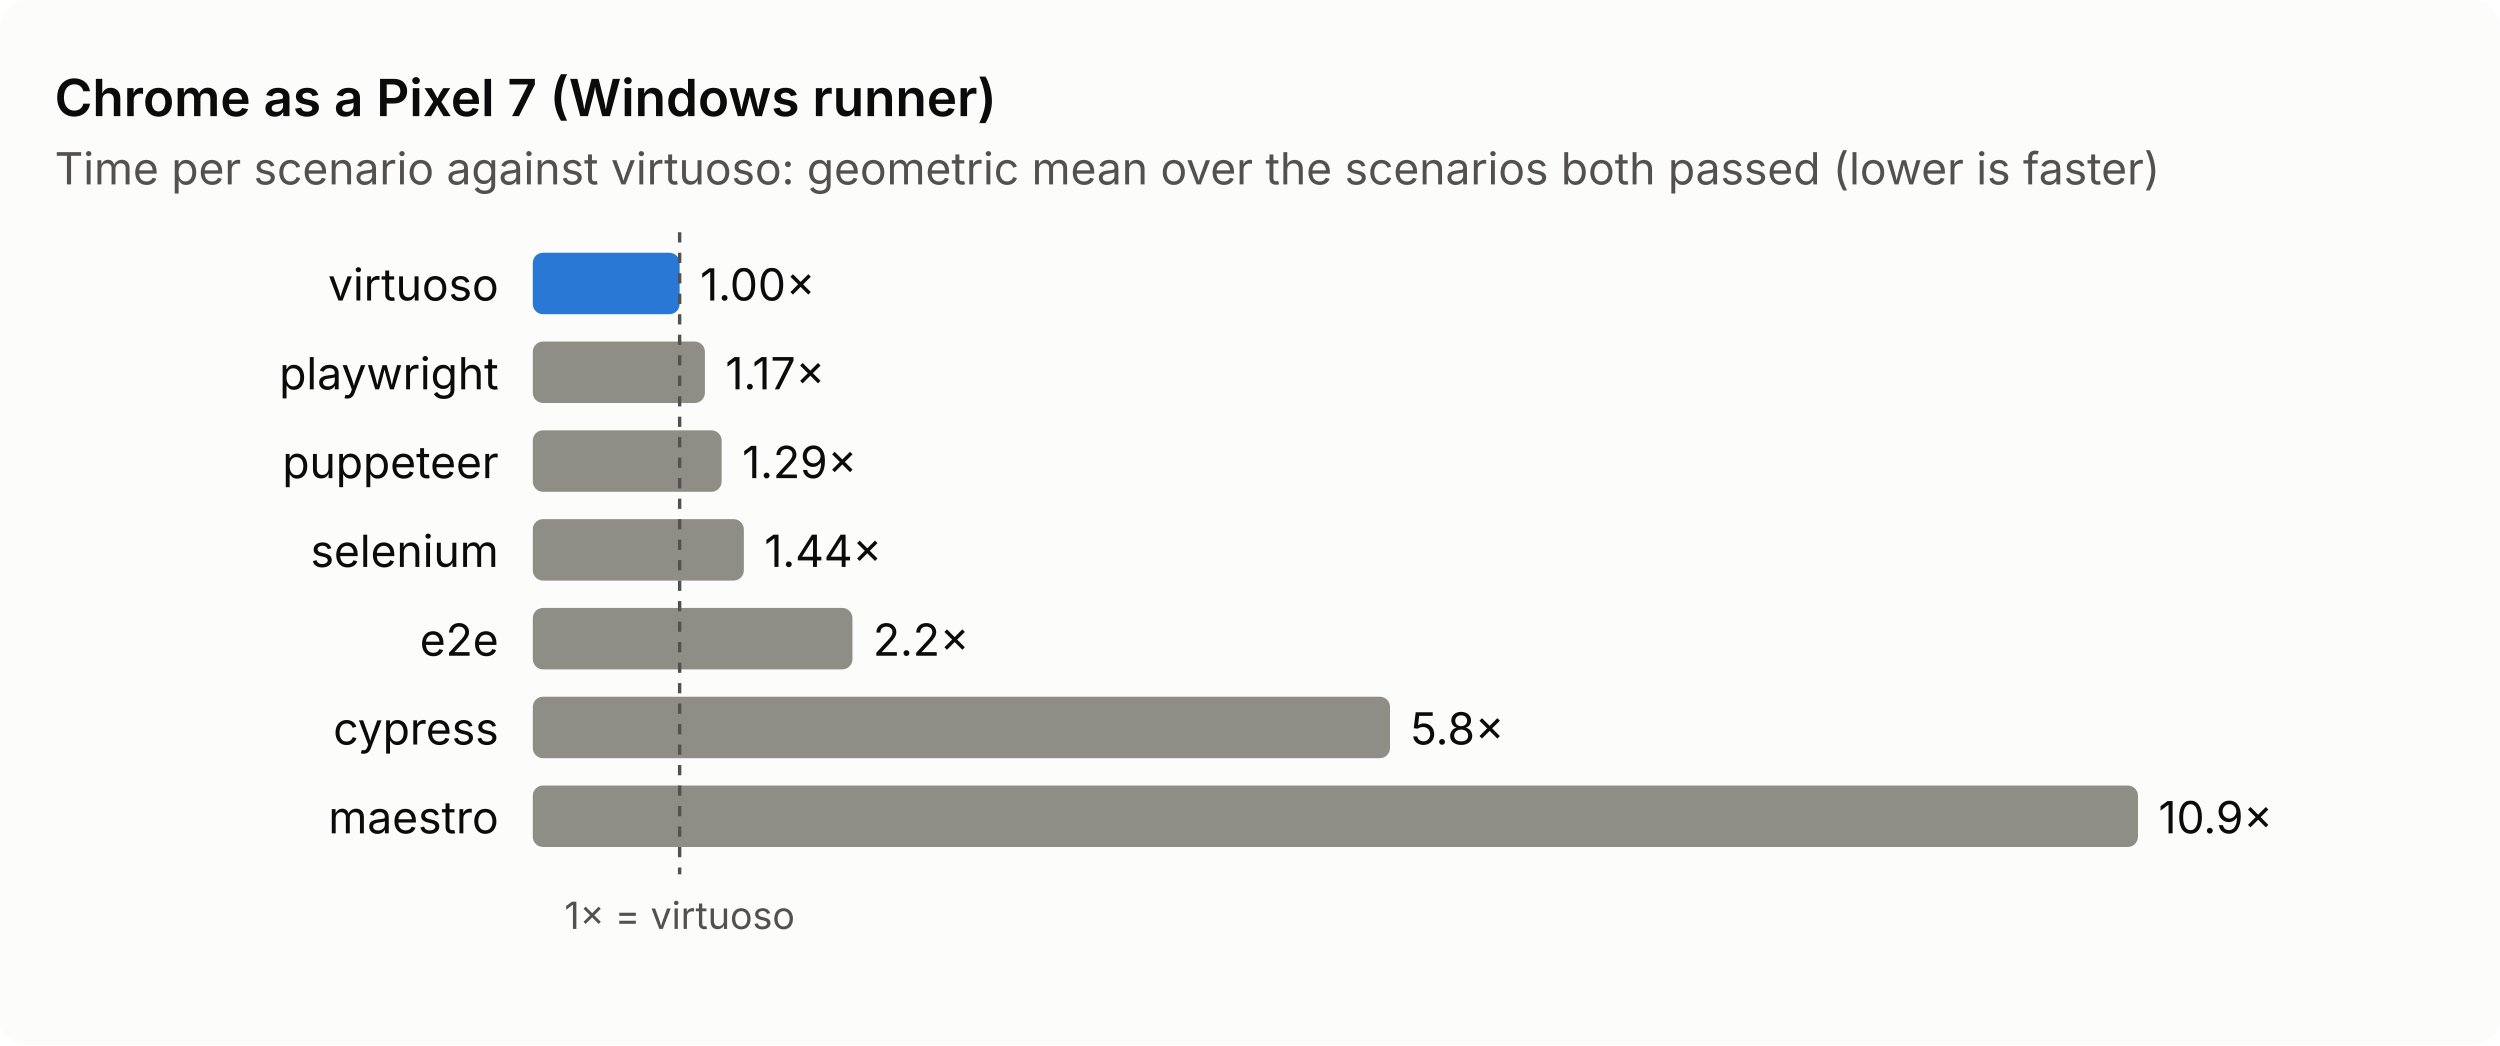
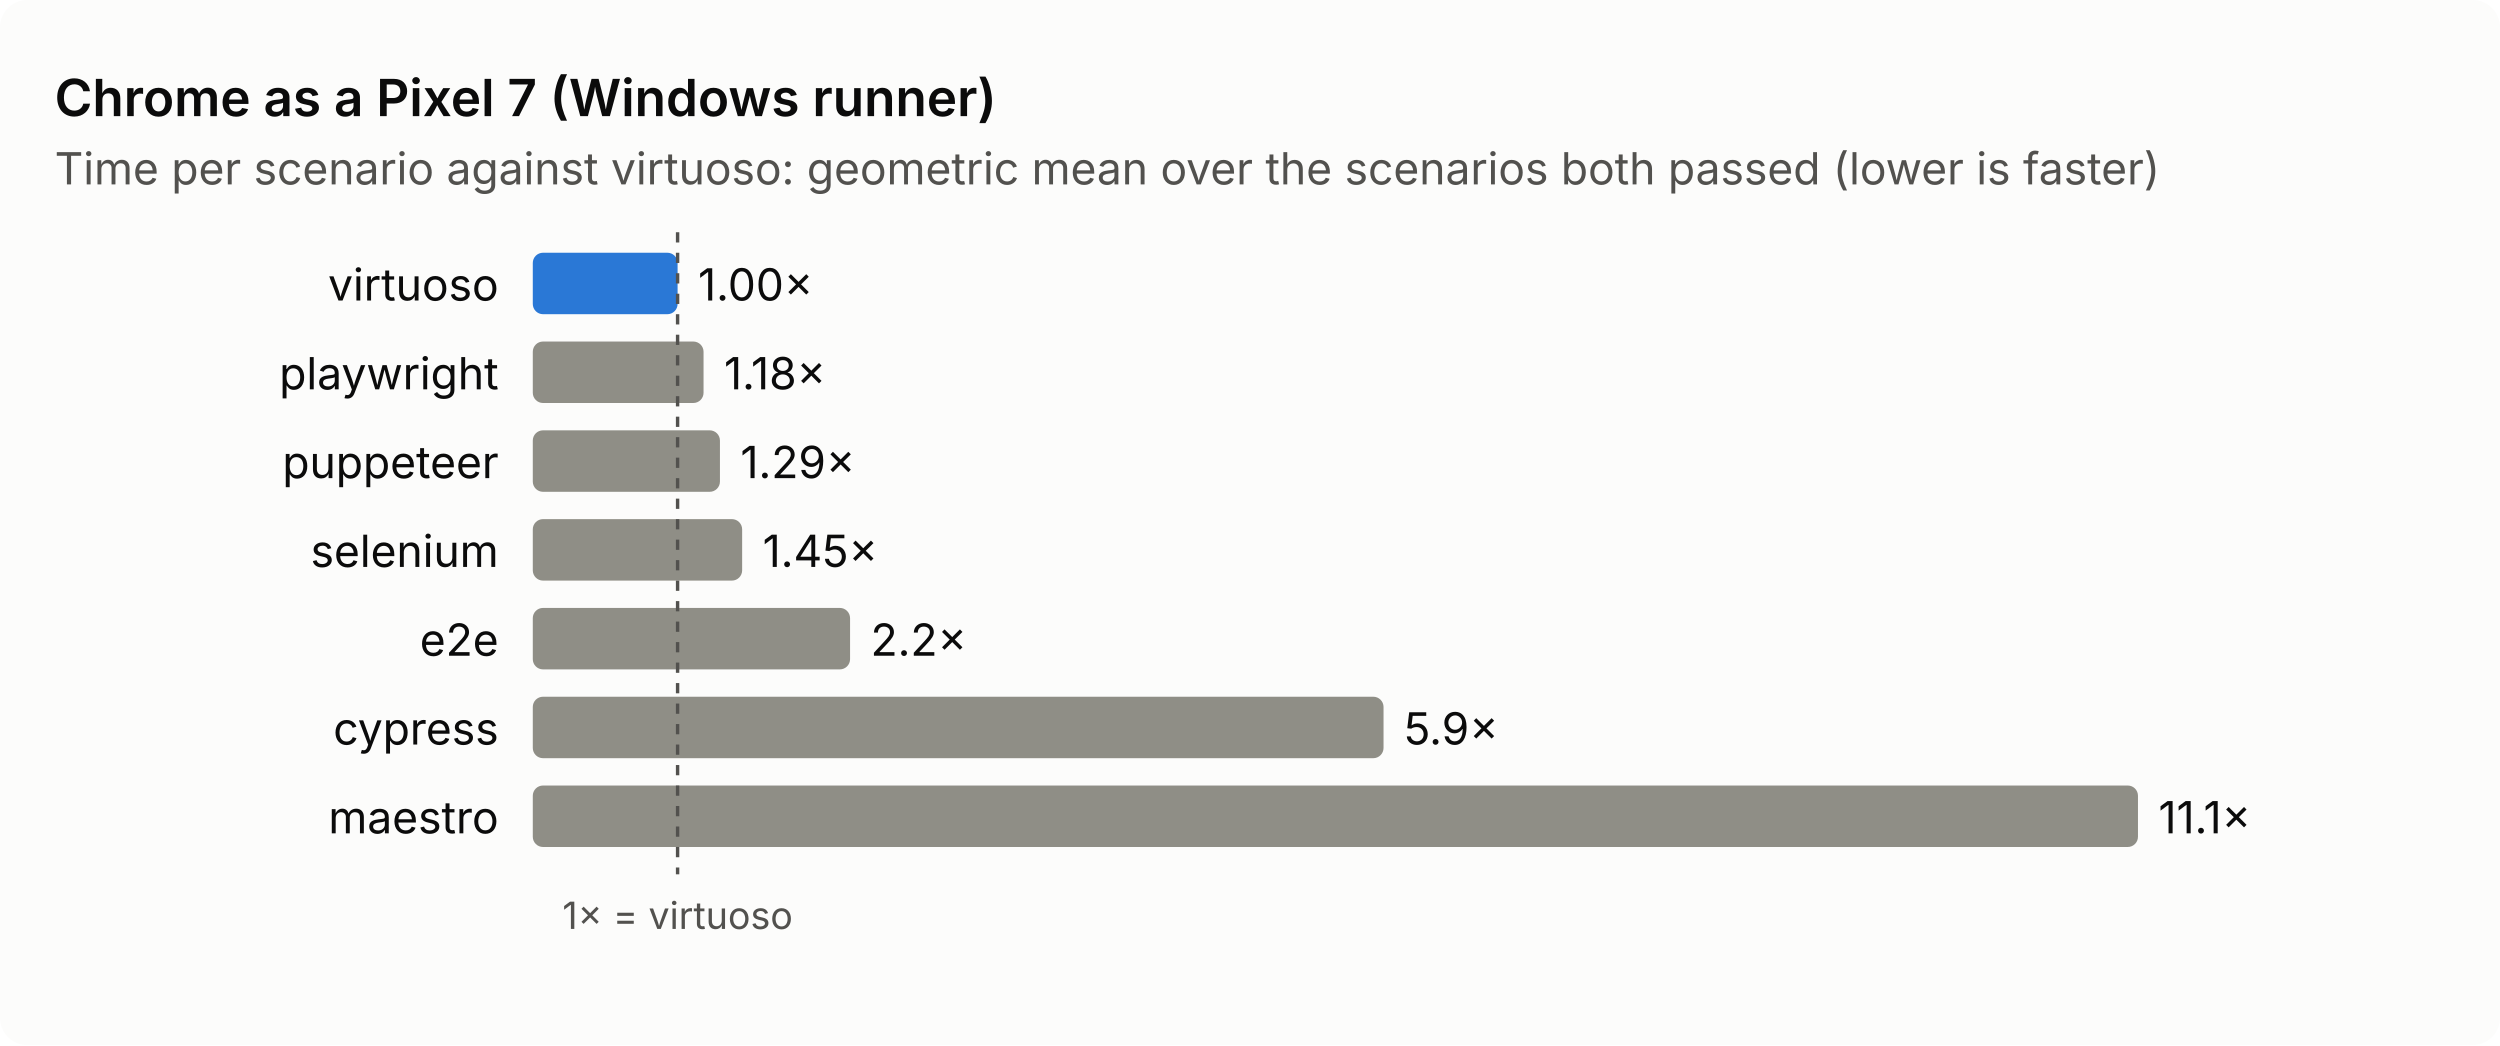
<svg xmlns="http://www.w3.org/2000/svg" viewBox="0 0 732 306" width="732" height="306" role="img" aria-label="Chrome as a Pixel 7 (Windows runner): time per scenario against virtuoso">
  <style>text{font:13px system-ui,-apple-system,'Segoe UI',sans-serif;fill:#0b0b0b}.sub,.axis{fill:#52514e}.axis{font-size:11px}.title{font-size:15px;font-weight:600}.bg{fill:#fcfcfb}.bar{fill:#8f8e86}.base{fill:#2a78d6}.ref{stroke:#52514e;stroke-dasharray:3 3}@media (prefers-color-scheme: dark){.bg{fill:#1a1a19}text{fill:#f0efec}.sub,.axis{fill:#c3c2b7}.base{fill:#3987e5}.ref{stroke:#c3c2b7}}</style>
  <rect class="bg" width="732" height="306" rx="8" />
  <text class="title" x="16" y="34.0">Chrome as a Pixel 7 (Windows runner)</text>
  <text class="sub" x="16" y="54.0">Time per scenario against virtuoso: geometric mean over the scenarios both passed (lower is faster)</text>
  <text x="146.0" y="88.0" text-anchor="end">virtuoso</text>
-   <rect class="bar base" x="156" y="74.0" width="43.0" height="18" rx="3" />
-   <text x="205.0" y="88.0">1.00×</text>
+   <rect class="bar base" x="156" y="74.0" width="42.4" height="18" rx="3" />
+   <text x="204.4" y="88.0">1.00×</text>
  <text x="146.0" y="114.0" text-anchor="end">playwright</text>
-   <rect class="bar" x="156" y="100.0" width="50.4" height="18" rx="3" />
-   <text x="212.4" y="114.0">1.17×</text>
+   <rect class="bar" x="156" y="100.0" width="50.0" height="18" rx="3" />
+   <text x="212.0" y="114.0">1.18×</text>
  <text x="146.0" y="140.0" text-anchor="end">puppeteer</text>
-   <rect class="bar" x="156" y="126.0" width="55.3" height="18" rx="3" />
-   <text x="217.3" y="140.0">1.29×</text>
+   <rect class="bar" x="156" y="126.0" width="54.8" height="18" rx="3" />
+   <text x="216.8" y="140.0">1.29×</text>
  <text x="146.0" y="166.0" text-anchor="end">selenium</text>
-   <rect class="bar" x="156" y="152.0" width="61.8" height="18" rx="3" />
-   <text x="223.8" y="166.0">1.44×</text>
+   <rect class="bar" x="156" y="152.0" width="61.3" height="18" rx="3" />
+   <text x="223.3" y="166.0">1.45×</text>
  <text x="146.0" y="192.0" text-anchor="end">e2e</text>
-   <rect class="bar" x="156" y="178.0" width="93.6" height="18" rx="3" />
-   <text x="255.6" y="192.0">2.2×</text>
+   <rect class="bar" x="156" y="178.0" width="92.9" height="18" rx="3" />
+   <text x="254.9" y="192.0">2.2×</text>
  <text x="146.0" y="218.0" text-anchor="end">cypress</text>
-   <rect class="bar" x="156" y="204.0" width="251.0" height="18" rx="3" />
-   <text x="413.0" y="218.0">5.8×</text>
+   <rect class="bar" x="156" y="204.0" width="249.1" height="18" rx="3" />
+   <text x="411.1" y="218.0">5.9×</text>
  <text x="146.0" y="244.0" text-anchor="end">maestro</text>
  <rect class="bar" x="156" y="230.0" width="470.0" height="18" rx="3" />
-   <text x="632.0" y="244.0">10.9×</text>
-   <line class="ref" x1="199.0" y1="68.0" x2="199.0" y2="256.0" />
-   <text class="axis" x="199.0" y="272.0" text-anchor="middle">1× = virtuoso</text>
+   <text x="632.0" y="244.0">11.1×</text>
+   <line class="ref" x1="198.4" y1="68.0" x2="198.4" y2="256.0" />
+   <text class="axis" x="198.4" y="272.0" text-anchor="middle">1× = virtuoso</text>
</svg>
